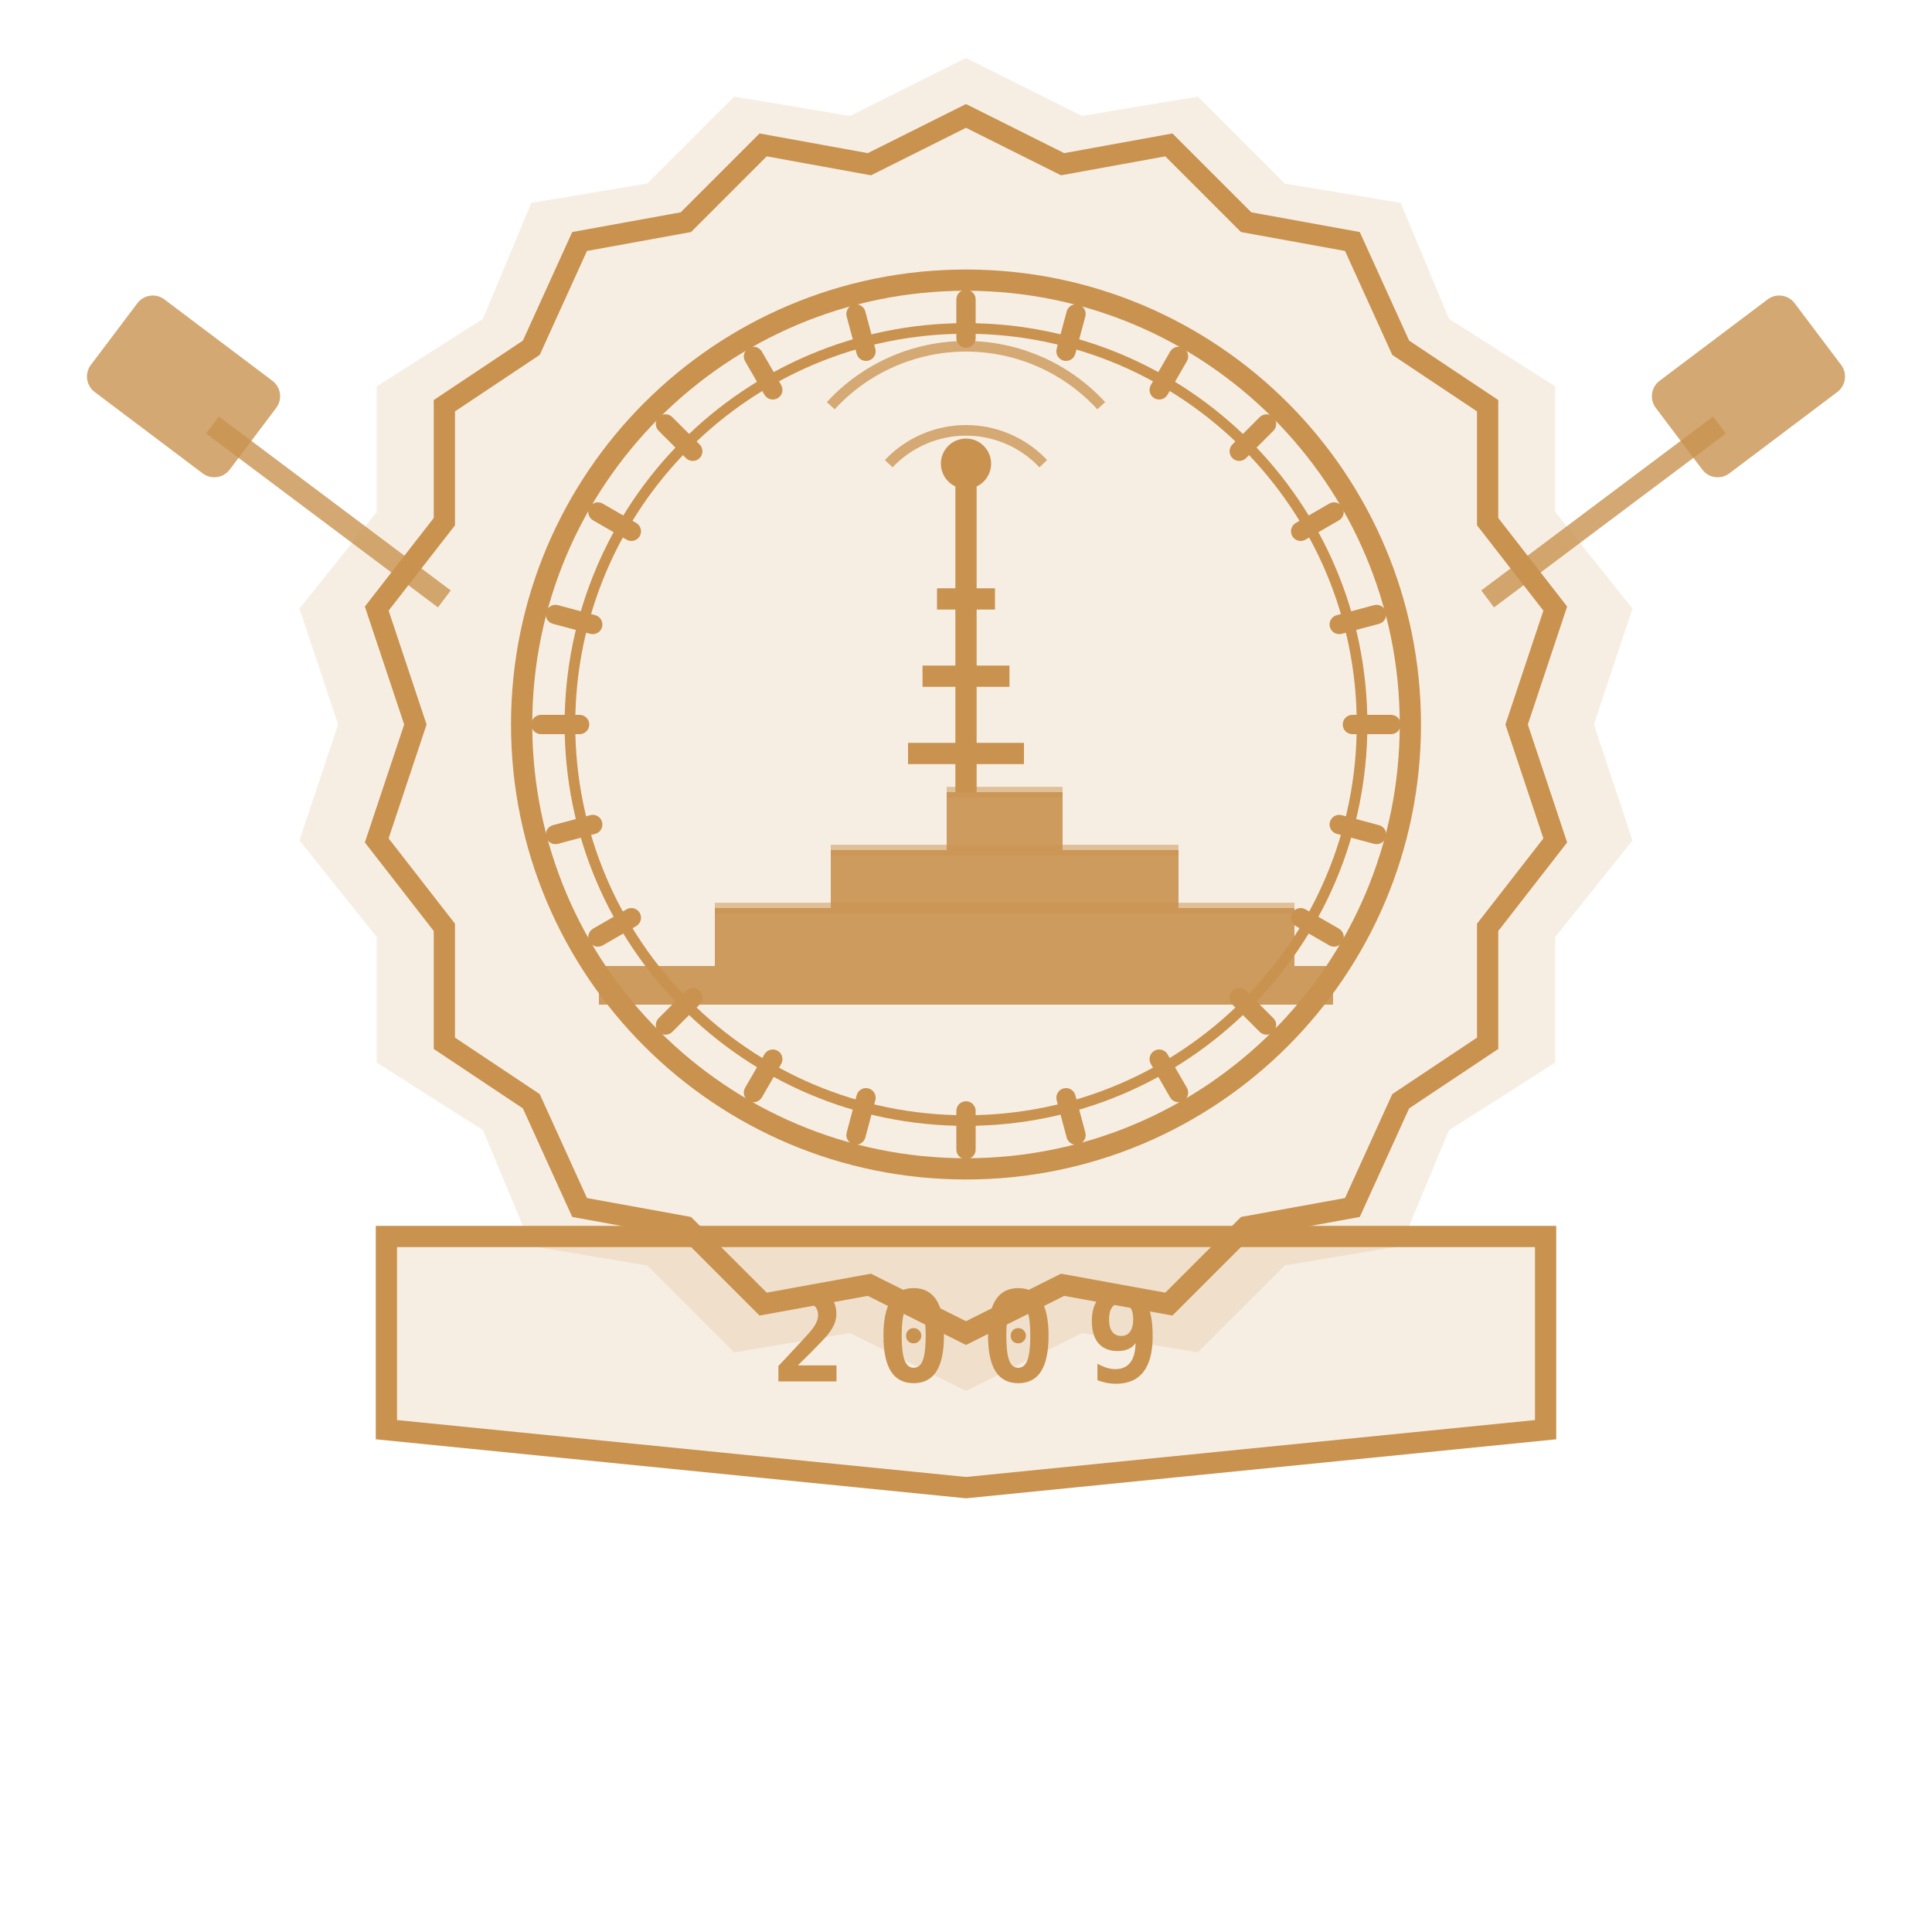
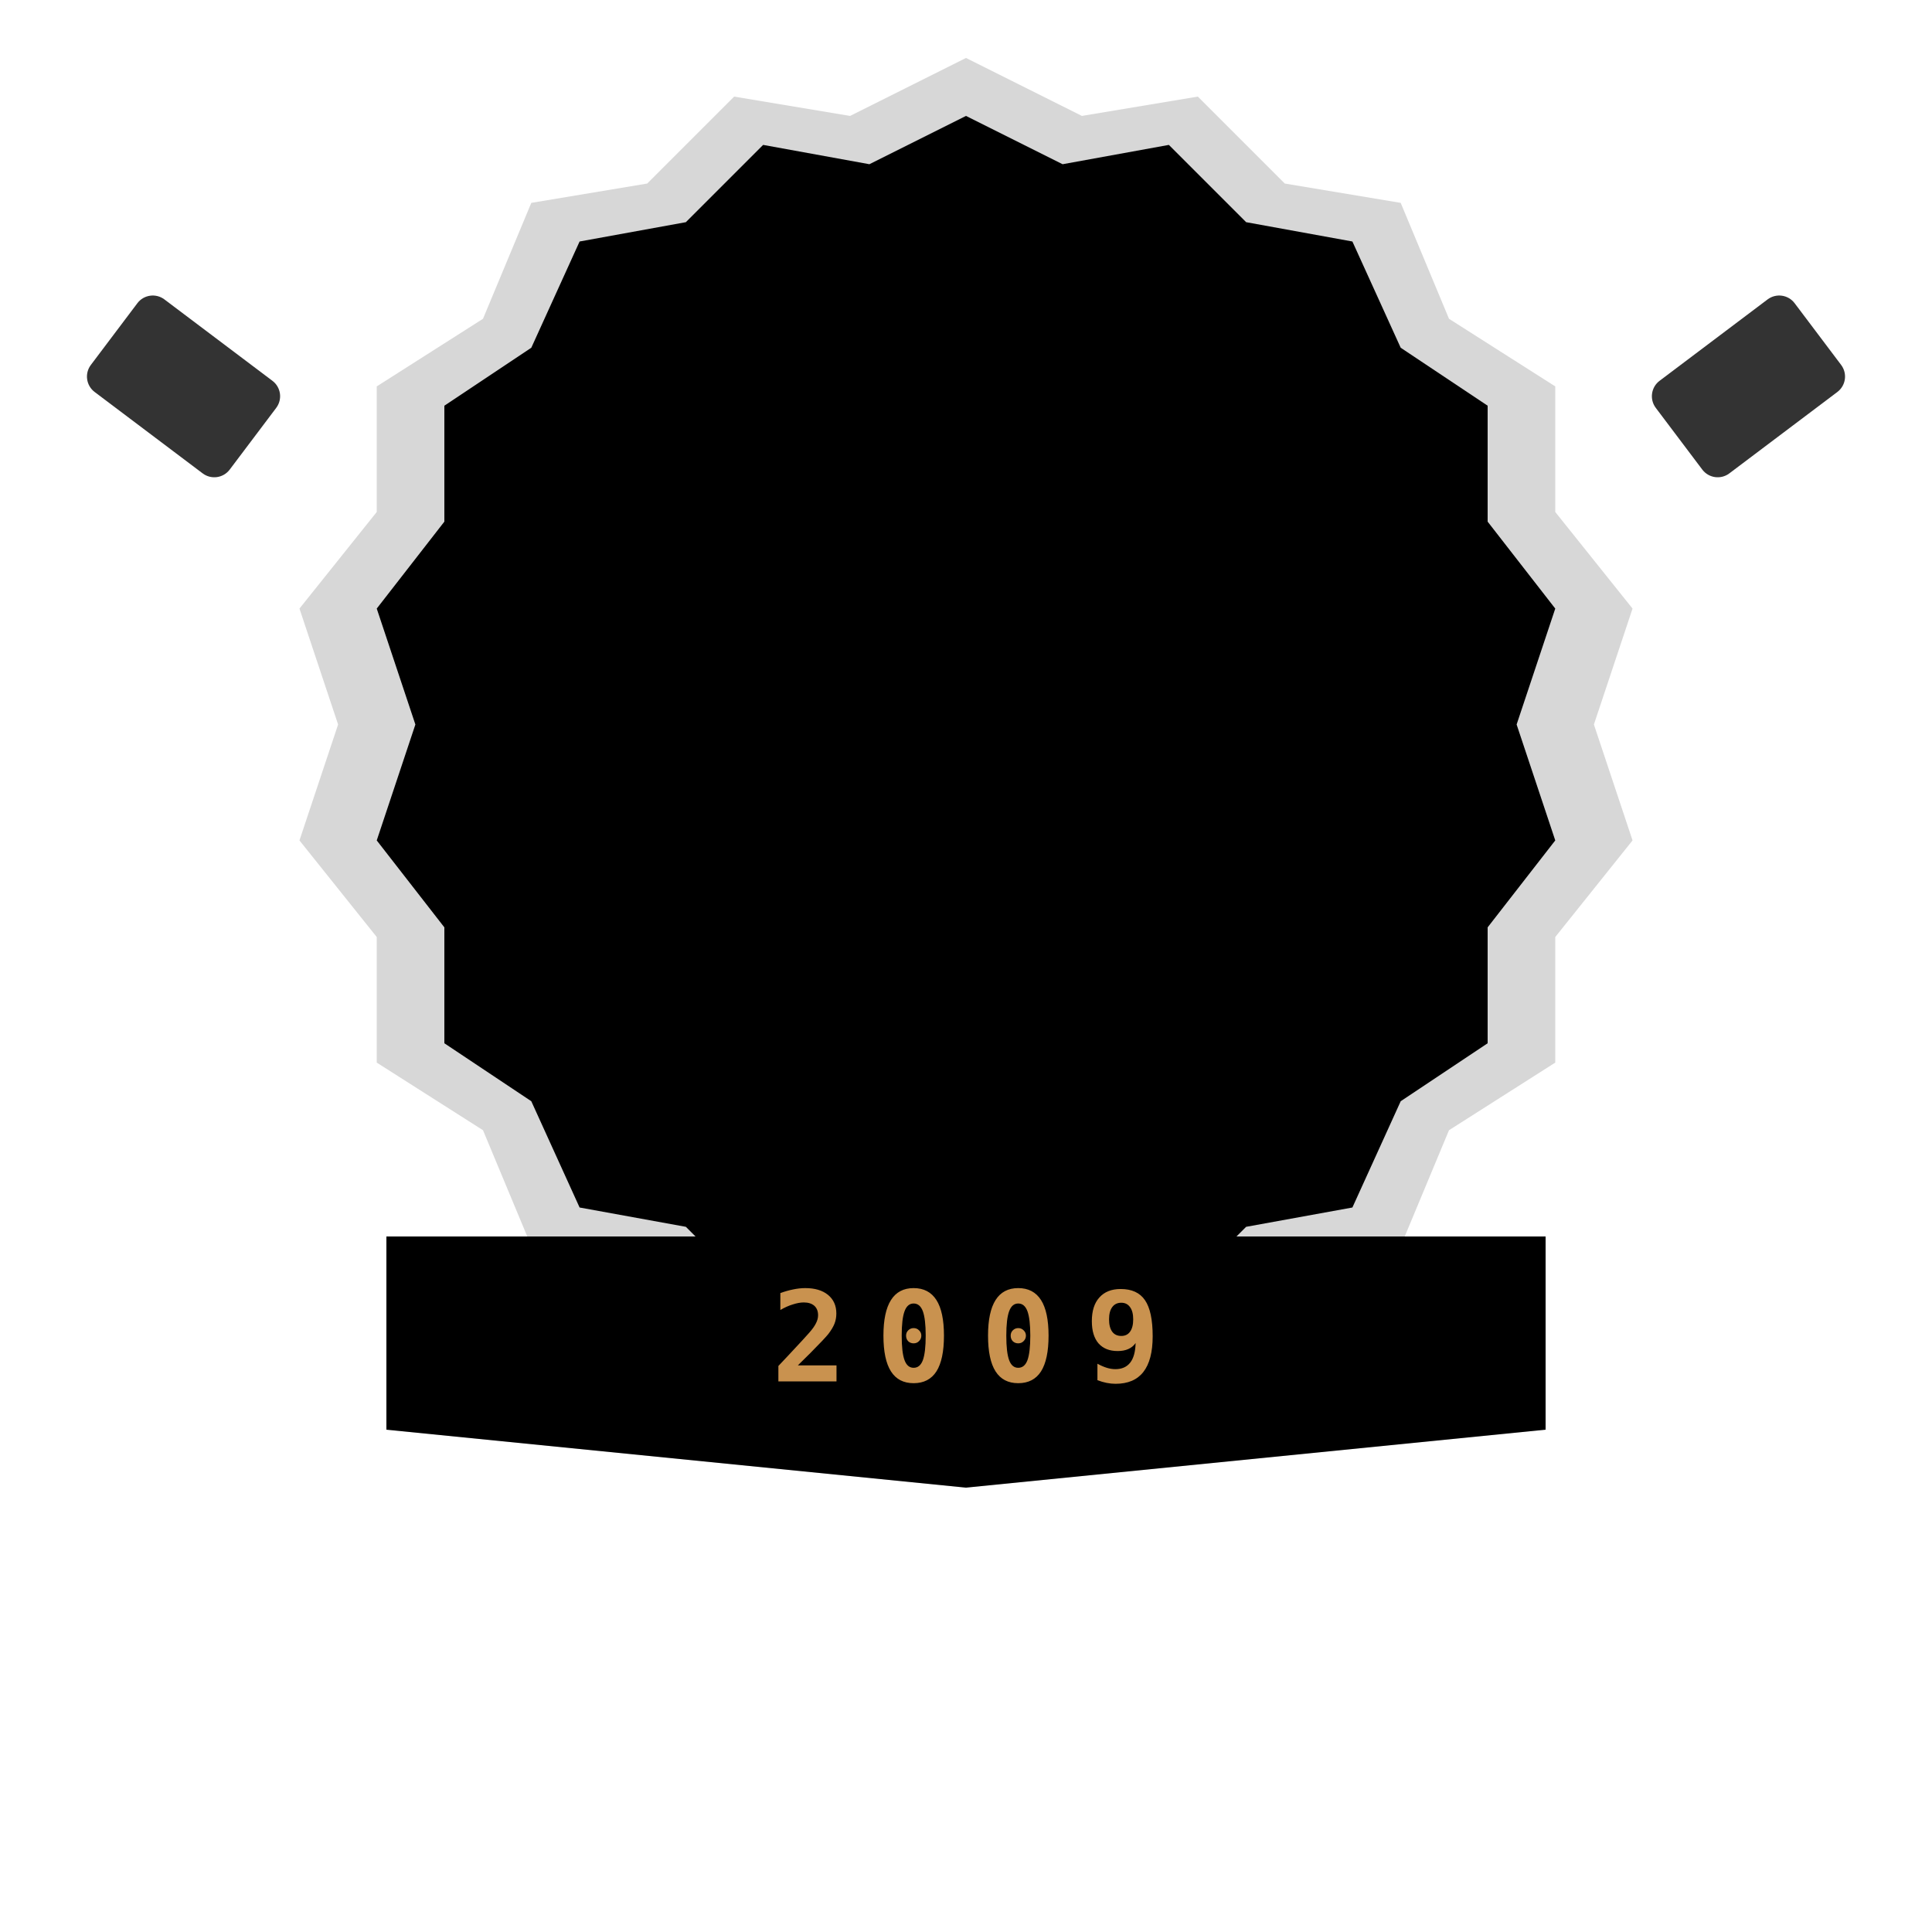
<svg xmlns="http://www.w3.org/2000/svg" viewBox="0 0 200 200" width="200" height="200" role="img" aria-label="Эмблема горного дела">
  <defs>
-     <style>
-       .ink   { fill: var(--copper, #c9924f); }
-       .paper { fill: none; stroke: var(--copper, #c9924f); stroke-width: 2.2; }
-       .hair  { fill: none; stroke: var(--copper, #c9924f); stroke-width: 1.1; }
-     </style>
+     
  </defs>
  <g class="ink">
    <path d="M100 6       L112 12 L124 10 L133 19 L145 21 L150 33 L161 40 L161 53 L169 63 L165 75 L169 87       L161 97 L161 110 L150 117 L145 129 L133 131 L124 140 L112 138 L100 144       L88 138 L76 140 L67 131 L55 129 L50 117 L39 110 L39 97 L31 87 L35 75 L31 63       L39 53 L39 40 L50 33 L55 21 L67 19 L76 10 L88 12 Z" opacity="0.16" />
  </g>
  <path class="paper" d="M100 12     L110 17 L121 15 L129 23 L140 25 L145 36 L154 42 L154 54 L161 63 L157 75 L161 87     L154 96 L154 108 L145 114 L140 125 L129 127 L121 135 L110 133 L100 138     L90 133 L79 135 L71 127 L60 125 L55 114 L46 108 L46 96 L39 87 L43 75 L39 63     L46 54 L46 42 L55 36 L60 25 L71 23 L79 15 L90 17 Z" />
  <circle class="paper" cx="100" cy="75" r="46" />
  <circle class="hair" cx="100" cy="75" r="41" />
  <g class="ink">
    <g id="ticks">
      <rect x="99" y="30" width="2" height="6" rx="1" />
    </g>
    <use href="#ticks" transform="rotate(15 100 75)" />
    <use href="#ticks" transform="rotate(30 100 75)" />
    <use href="#ticks" transform="rotate(45 100 75)" />
    <use href="#ticks" transform="rotate(60 100 75)" />
    <use href="#ticks" transform="rotate(75 100 75)" />
    <use href="#ticks" transform="rotate(90 100 75)" />
    <use href="#ticks" transform="rotate(105 100 75)" />
    <use href="#ticks" transform="rotate(120 100 75)" />
    <use href="#ticks" transform="rotate(135 100 75)" />
    <use href="#ticks" transform="rotate(150 100 75)" />
    <use href="#ticks" transform="rotate(165 100 75)" />
    <use href="#ticks" transform="rotate(180 100 75)" />
    <use href="#ticks" transform="rotate(195 100 75)" />
    <use href="#ticks" transform="rotate(210 100 75)" />
    <use href="#ticks" transform="rotate(225 100 75)" />
    <use href="#ticks" transform="rotate(240 100 75)" />
    <use href="#ticks" transform="rotate(255 100 75)" />
    <use href="#ticks" transform="rotate(270 100 75)" />
    <use href="#ticks" transform="rotate(285 100 75)" />
    <use href="#ticks" transform="rotate(300 100 75)" />
    <use href="#ticks" transform="rotate(315 100 75)" />
    <use href="#ticks" transform="rotate(330 100 75)" />
    <use href="#ticks" transform="rotate(345 100 75)" />
  </g>
  <g class="ink" opacity="0.9">
    <path d="M62 100 L74 100 L74 94 L86 94 L86 88 L98 88 L98 82 L110 82 L110 88 L122 88 L122 94 L134 94 L134 100 L138 100 L138 104 L62 104 Z" />
  </g>
  <g class="hair" opacity="0.5">
    <path d="M74 94 H134" />
    <path d="M86 88 H122" />
    <path d="M98 82 H110" />
  </g>
  <g class="paper">
    <path d="M100 82 L100 50" />
    <path d="M94 78 L106 78" />
    <path d="M95.5 70 L104.5 70" />
    <path d="M97 62 L103 62" />
  </g>
  <g class="hair" opacity="0.75">
    <path d="M92 48 a11 11 0 0 1 16 0" />
    <path d="M86 42 a19 19 0 0 1 28 0" />
  </g>
  <circle class="ink" cx="100" cy="48" r="2.6" />
  <path class="ink" d="M40 128 L160 128 L160 148 L100 154 L40 148 Z" opacity="0.16" />
  <path class="paper" d="M40 128 L160 128 L160 148 L100 154 L40 148 Z" />
  <text x="100" y="143" text-anchor="middle" font-family="'JetBrains Mono', monospace" font-size="13" font-weight="600" letter-spacing="3" fill="var(--copper, #c9924f)">2009</text>
  <g class="paper" opacity="0.8">
    <path d="M22 44 L46 62" />
    <path d="M178 44 L154 62" />
  </g>
  <g class="ink" opacity="0.8">
    <rect x="10" y="34" width="18" height="12" rx="2" transform="rotate(37 19 40)" />
    <rect x="172" y="34" width="18" height="12" rx="2" transform="rotate(-37 181 40)" />
  </g>
</svg>
